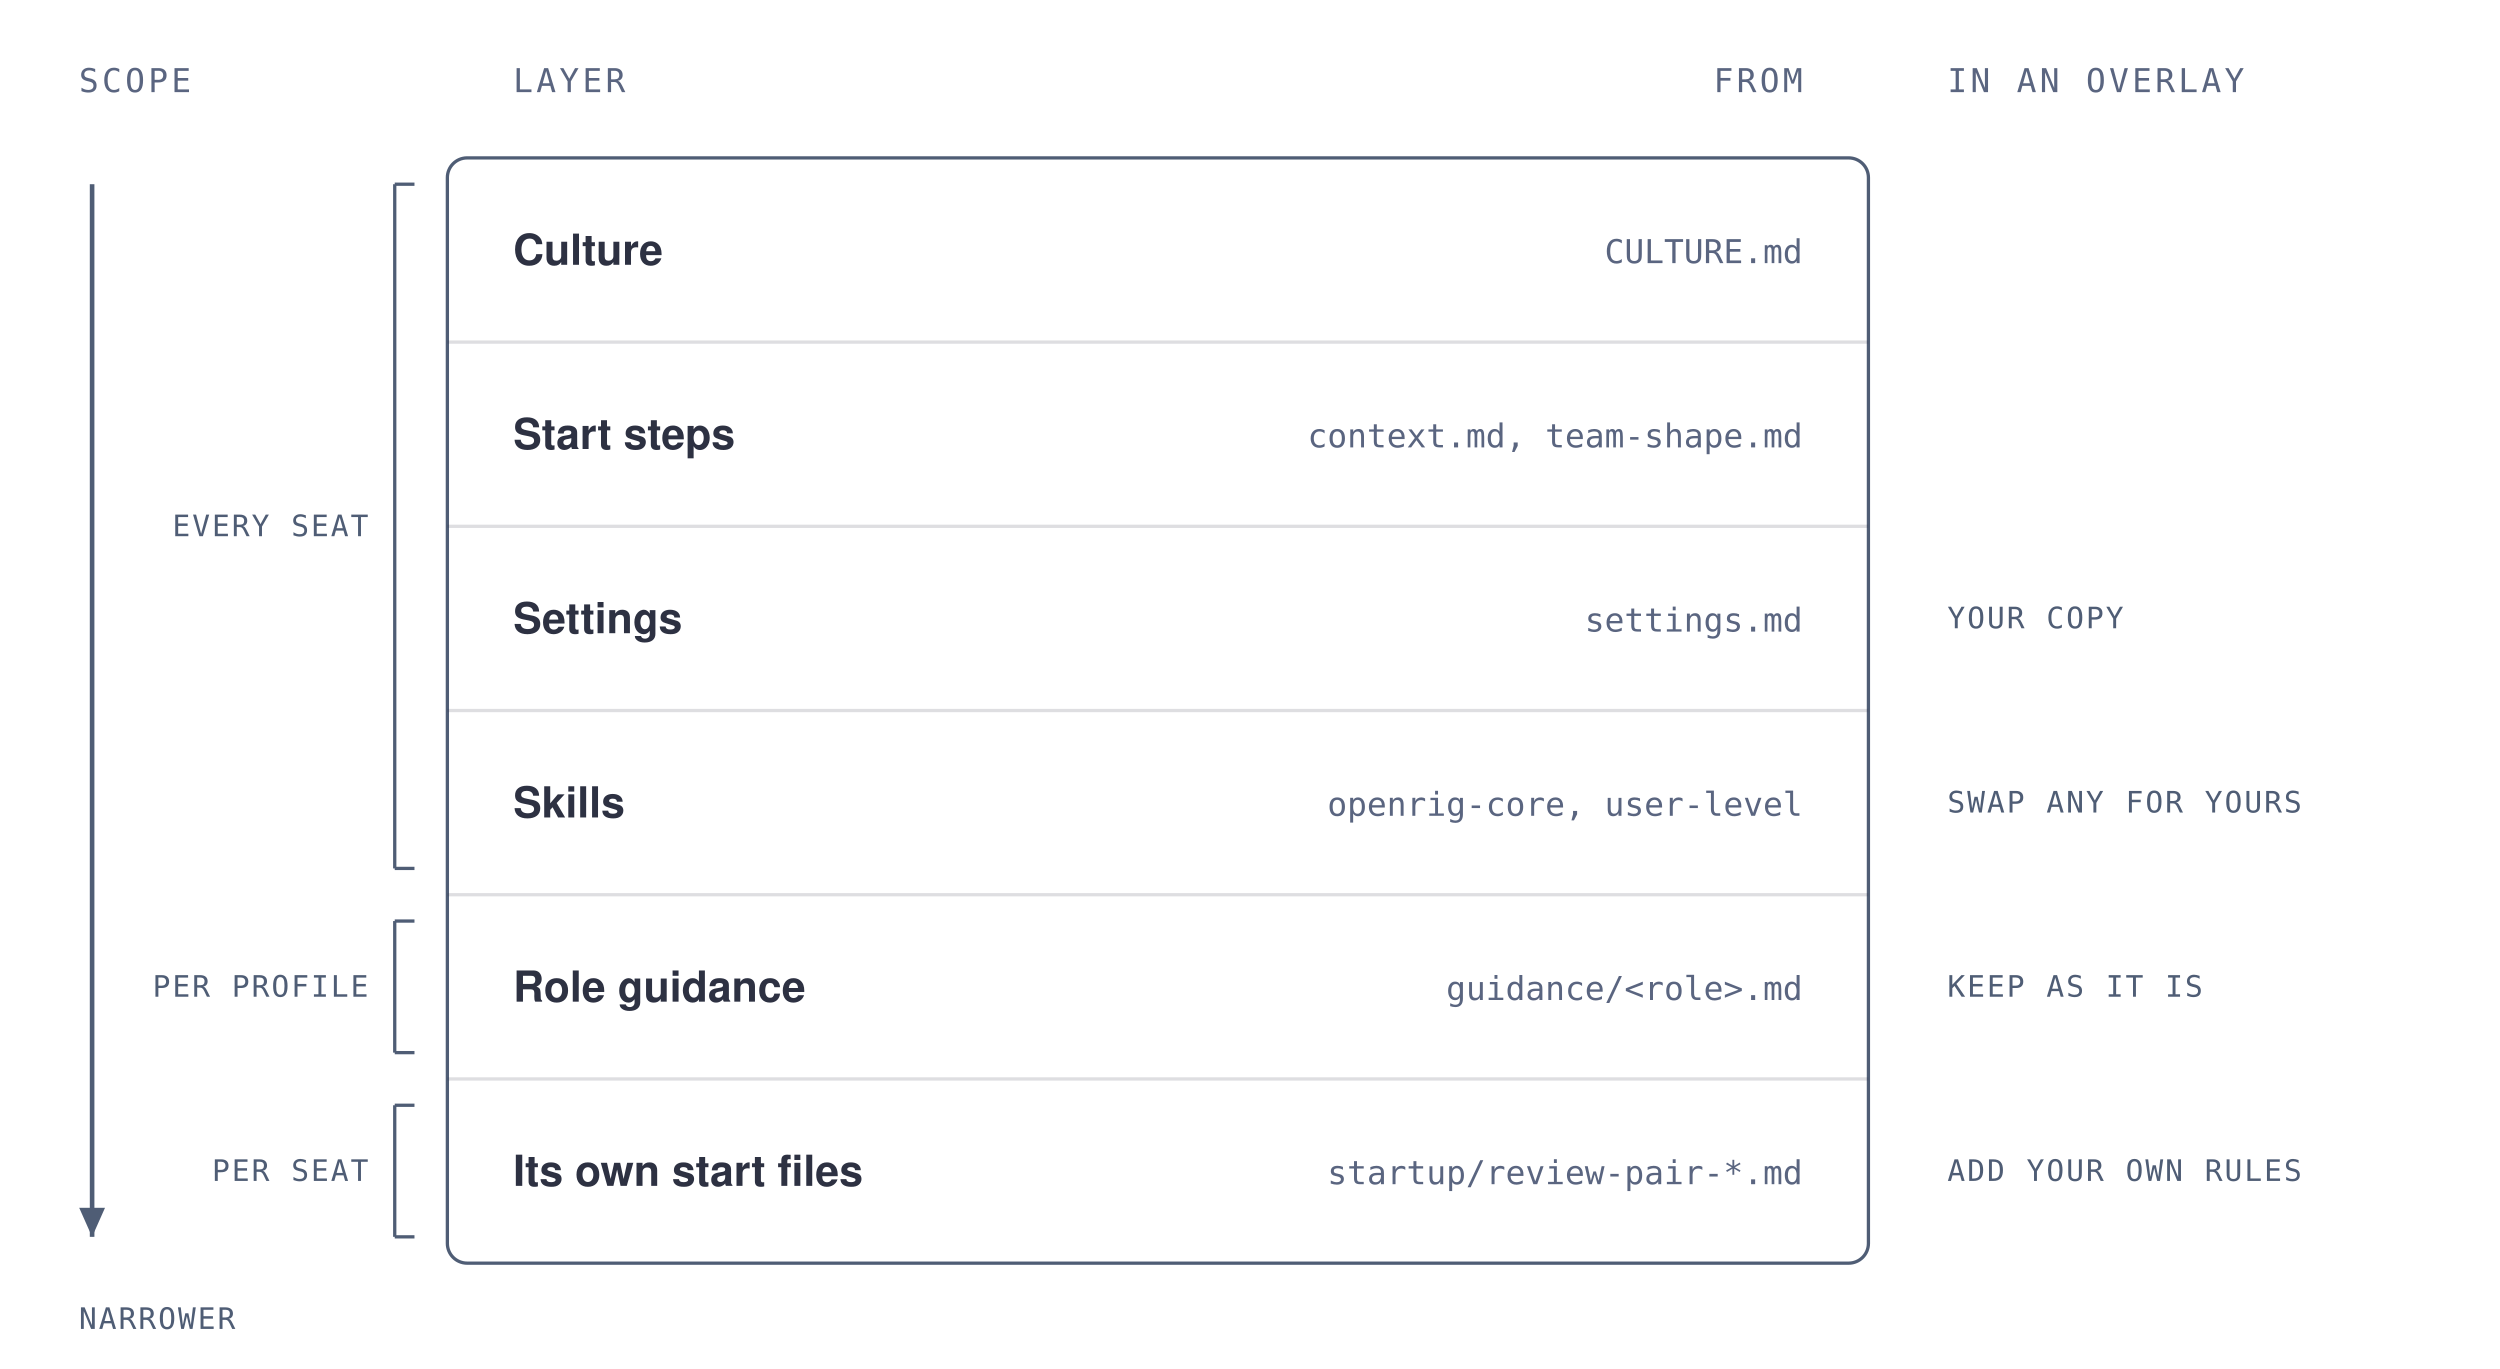
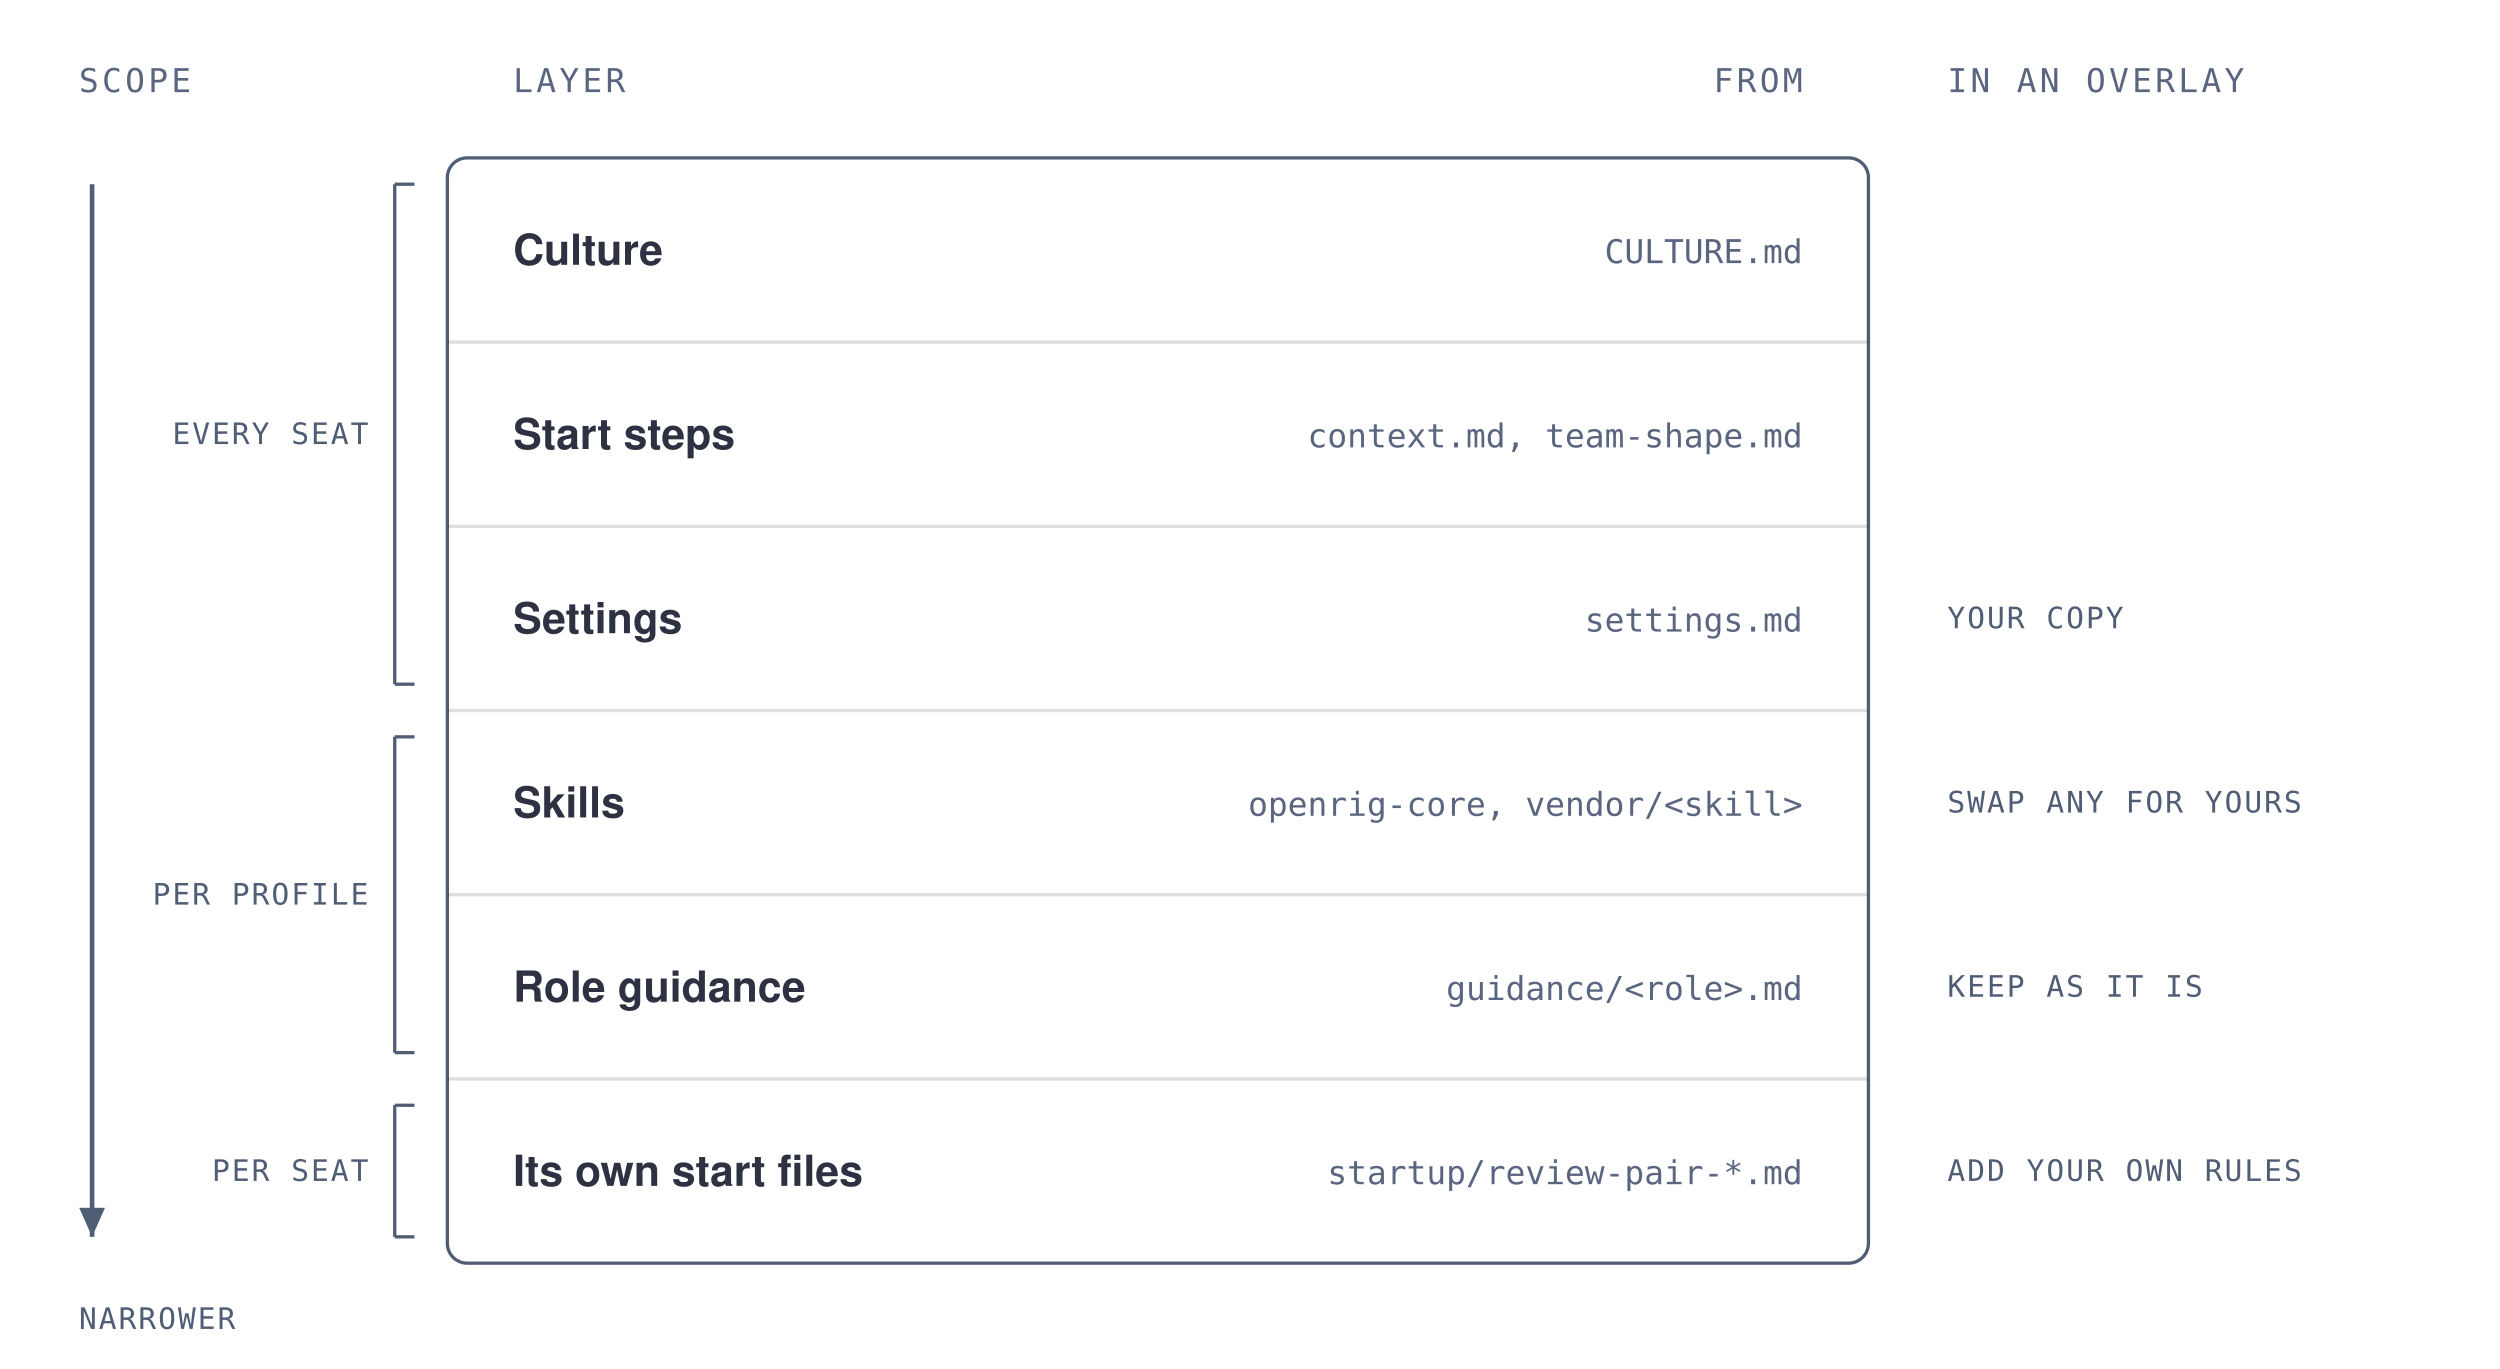
<svg xmlns="http://www.w3.org/2000/svg" viewBox="0 0 760 416" width="760" height="416" role="img" aria-labelledby="seat-start-title seat-start-desc">
  <defs>
    <marker id="seat-start-arrow-muted" viewBox="0 0 10 10" refX="9" refY="5" markerWidth="7" markerHeight="7" orient="auto-start-reverse">
      <path d="M0,1 L9,5 L0,9 z" fill="#4f5d75" />
    </marker>
    <marker id="seat-start-arrow-accent" viewBox="0 0 10 10" refX="9" refY="5" markerWidth="7" markerHeight="7" orient="auto-start-reverse">
      <path d="M0,1 L9,5 L0,9 z" fill="#bf4520" />
    </marker>
  </defs>
  <rect x="136" y="48" width="432" height="336" rx="6" fill="none" stroke="#4f5d75" stroke-width="1" />
  <line x1="136" y1="104" x2="568" y2="104" stroke="rgba(45,49,66,0.16)" stroke-width="1" />
  <line x1="136" y1="160" x2="568" y2="160" stroke="rgba(45,49,66,0.16)" stroke-width="1" />
  <line x1="136" y1="216" x2="568" y2="216" stroke="rgba(45,49,66,0.16)" stroke-width="1" />
  <line x1="136" y1="272" x2="568" y2="272" stroke="rgba(45,49,66,0.16)" stroke-width="1" />
  <line x1="136" y1="328" x2="568" y2="328" stroke="rgba(45,49,66,0.16)" stroke-width="1" />
-   <line x1="120" y1="56" x2="120" y2="264" stroke="#4f5d75" stroke-width="1" />
+   <line x1="120" y1="56" x2="120" y2="208" stroke="#4f5d75" stroke-width="1" />
  <line x1="120" y1="56" x2="126" y2="56" stroke="#4f5d75" stroke-width="1" />
-   <line x1="120" y1="264" x2="126" y2="264" stroke="#4f5d75" stroke-width="1" />
-   <line x1="120" y1="280" x2="120" y2="320" stroke="#4f5d75" stroke-width="1" />
-   <line x1="120" y1="280" x2="126" y2="280" stroke="#4f5d75" stroke-width="1" />
+   <line x1="120" y1="208" x2="126" y2="208" stroke="#4f5d75" stroke-width="1" />
+   <line x1="120" y1="224" x2="120" y2="320" stroke="#4f5d75" stroke-width="1" />
+   <line x1="120" y1="224" x2="126" y2="224" stroke="#4f5d75" stroke-width="1" />
  <line x1="120" y1="320" x2="126" y2="320" stroke="#4f5d75" stroke-width="1" />
  <line x1="120" y1="336" x2="120" y2="376" stroke="#4f5d75" stroke-width="1" />
  <line x1="120" y1="336" x2="126" y2="336" stroke="#4f5d75" stroke-width="1" />
  <line x1="120" y1="376" x2="126" y2="376" stroke="#4f5d75" stroke-width="1" />
  <path d="M28,56 L28,376" fill="none" stroke="#4f5d75" stroke-width="1.4" marker-end="url(#seat-start-arrow-muted)" />
  <text x="24" y="28" font-family="'Geist Mono', ui-monospace, SFMono-Regular, Menlo, Consolas, monospace" font-size="10" font-weight="400" fill="#5a6580" text-anchor="start" letter-spacing="1">SCOPE</text>
  <text x="156" y="28" font-family="'Geist Mono', ui-monospace, SFMono-Regular, Menlo, Consolas, monospace" font-size="10" font-weight="400" fill="#5a6580" text-anchor="start" letter-spacing="1">LAYER</text>
  <text x="548" y="28" font-family="'Geist Mono', ui-monospace, SFMono-Regular, Menlo, Consolas, monospace" font-size="10" font-weight="400" fill="#5a6580" text-anchor="end" letter-spacing="1">FROM</text>
  <text x="592" y="28" font-family="'Geist Mono', ui-monospace, SFMono-Regular, Menlo, Consolas, monospace" font-size="10" font-weight="400" fill="#5a6580" text-anchor="start" letter-spacing="1">IN AN OVERLAY</text>
  <text x="156" y="80.5" font-family="Geist, system-ui, -apple-system, 'Segoe UI', Helvetica, Arial, sans-serif" font-size="13" font-weight="600" fill="#2d3142" text-anchor="start">Culture</text>
  <text x="548" y="80" font-family="'Geist Mono', ui-monospace, SFMono-Regular, Menlo, Consolas, monospace" font-size="10" font-weight="400" fill="#5a6580" text-anchor="end">CULTURE.md</text>
  <text x="156" y="136.5" font-family="Geist, system-ui, -apple-system, 'Segoe UI', Helvetica, Arial, sans-serif" font-size="13" font-weight="600" fill="#2d3142" text-anchor="start">Start steps</text>
  <text x="548" y="136" font-family="'Geist Mono', ui-monospace, SFMono-Regular, Menlo, Consolas, monospace" font-size="10" font-weight="400" fill="#5a6580" text-anchor="end">context.md, team-shape.md</text>
  <text x="156" y="192.5" font-family="Geist, system-ui, -apple-system, 'Segoe UI', Helvetica, Arial, sans-serif" font-size="13" font-weight="600" fill="#2d3142" text-anchor="start">Settings</text>
  <text x="548" y="192" font-family="'Geist Mono', ui-monospace, SFMono-Regular, Menlo, Consolas, monospace" font-size="10" font-weight="400" fill="#5a6580" text-anchor="end">settings.md</text>
  <text x="592" y="191" font-family="'Geist Mono', ui-monospace, SFMono-Regular, Menlo, Consolas, monospace" font-size="9" font-weight="400" fill="#4f5d75" text-anchor="start" letter-spacing="0.6">YOUR COPY</text>
  <text x="156" y="248.5" font-family="Geist, system-ui, -apple-system, 'Segoe UI', Helvetica, Arial, sans-serif" font-size="13" font-weight="600" fill="#2d3142" text-anchor="start">Skills</text>
-   <text x="548" y="248" font-family="'Geist Mono', ui-monospace, SFMono-Regular, Menlo, Consolas, monospace" font-size="10" font-weight="400" fill="#5a6580" text-anchor="end">openrig-core, user-level</text>
+   <text x="548" y="248" font-family="'Geist Mono', ui-monospace, SFMono-Regular, Menlo, Consolas, monospace" font-size="10" font-weight="400" fill="#5a6580" text-anchor="end">openrig-core, vendor/&lt;skill&gt;</text>
  <text x="592" y="247" font-family="'Geist Mono', ui-monospace, SFMono-Regular, Menlo, Consolas, monospace" font-size="9" font-weight="400" fill="#4f5d75" text-anchor="start" letter-spacing="0.6">SWAP ANY FOR YOURS</text>
  <text x="156" y="304.5" font-family="Geist, system-ui, -apple-system, 'Segoe UI', Helvetica, Arial, sans-serif" font-size="13" font-weight="600" fill="#2d3142" text-anchor="start">Role guidance</text>
  <text x="548" y="304" font-family="'Geist Mono', ui-monospace, SFMono-Regular, Menlo, Consolas, monospace" font-size="10" font-weight="400" fill="#5a6580" text-anchor="end">guidance/&lt;role&gt;.md</text>
  <text x="592" y="303" font-family="'Geist Mono', ui-monospace, SFMono-Regular, Menlo, Consolas, monospace" font-size="9" font-weight="400" fill="#4f5d75" text-anchor="start" letter-spacing="0.6">KEEP AS IT IS</text>
  <text x="156" y="360.5" font-family="Geist, system-ui, -apple-system, 'Segoe UI', Helvetica, Arial, sans-serif" font-size="13" font-weight="600" fill="#2d3142" text-anchor="start">Its own start files</text>
  <text x="548" y="360" font-family="'Geist Mono', ui-monospace, SFMono-Regular, Menlo, Consolas, monospace" font-size="10" font-weight="400" fill="#5a6580" text-anchor="end">startup/review-pair-*.md</text>
  <text x="592" y="359" font-family="'Geist Mono', ui-monospace, SFMono-Regular, Menlo, Consolas, monospace" font-size="9" font-weight="400" fill="#4f5d75" text-anchor="start" letter-spacing="0.6">ADD YOUR OWN RULES</text>
-   <text x="112" y="163" font-family="'Geist Mono', ui-monospace, SFMono-Regular, Menlo, Consolas, monospace" font-size="9" font-weight="400" fill="#4f5d75" text-anchor="end" letter-spacing="0.6">EVERY SEAT</text>
-   <text x="112" y="303" font-family="'Geist Mono', ui-monospace, SFMono-Regular, Menlo, Consolas, monospace" font-size="9" font-weight="400" fill="#4f5d75" text-anchor="end" letter-spacing="0.6">PER PROFILE</text>
+   <text x="112" y="135" font-family="'Geist Mono', ui-monospace, SFMono-Regular, Menlo, Consolas, monospace" font-size="9" font-weight="400" fill="#4f5d75" text-anchor="end" letter-spacing="0.6">EVERY SEAT</text>
+   <text x="112" y="275" font-family="'Geist Mono', ui-monospace, SFMono-Regular, Menlo, Consolas, monospace" font-size="9" font-weight="400" fill="#4f5d75" text-anchor="end" letter-spacing="0.6">PER PROFILE</text>
  <text x="112" y="359" font-family="'Geist Mono', ui-monospace, SFMono-Regular, Menlo, Consolas, monospace" font-size="9" font-weight="400" fill="#4f5d75" text-anchor="end" letter-spacing="0.6">PER SEAT</text>
  <text x="24" y="404" font-family="'Geist Mono', ui-monospace, SFMono-Regular, Menlo, Consolas, monospace" font-size="9" font-weight="400" fill="#4f5d75" text-anchor="start" letter-spacing="0.6">NARROWER</text>
</svg>
